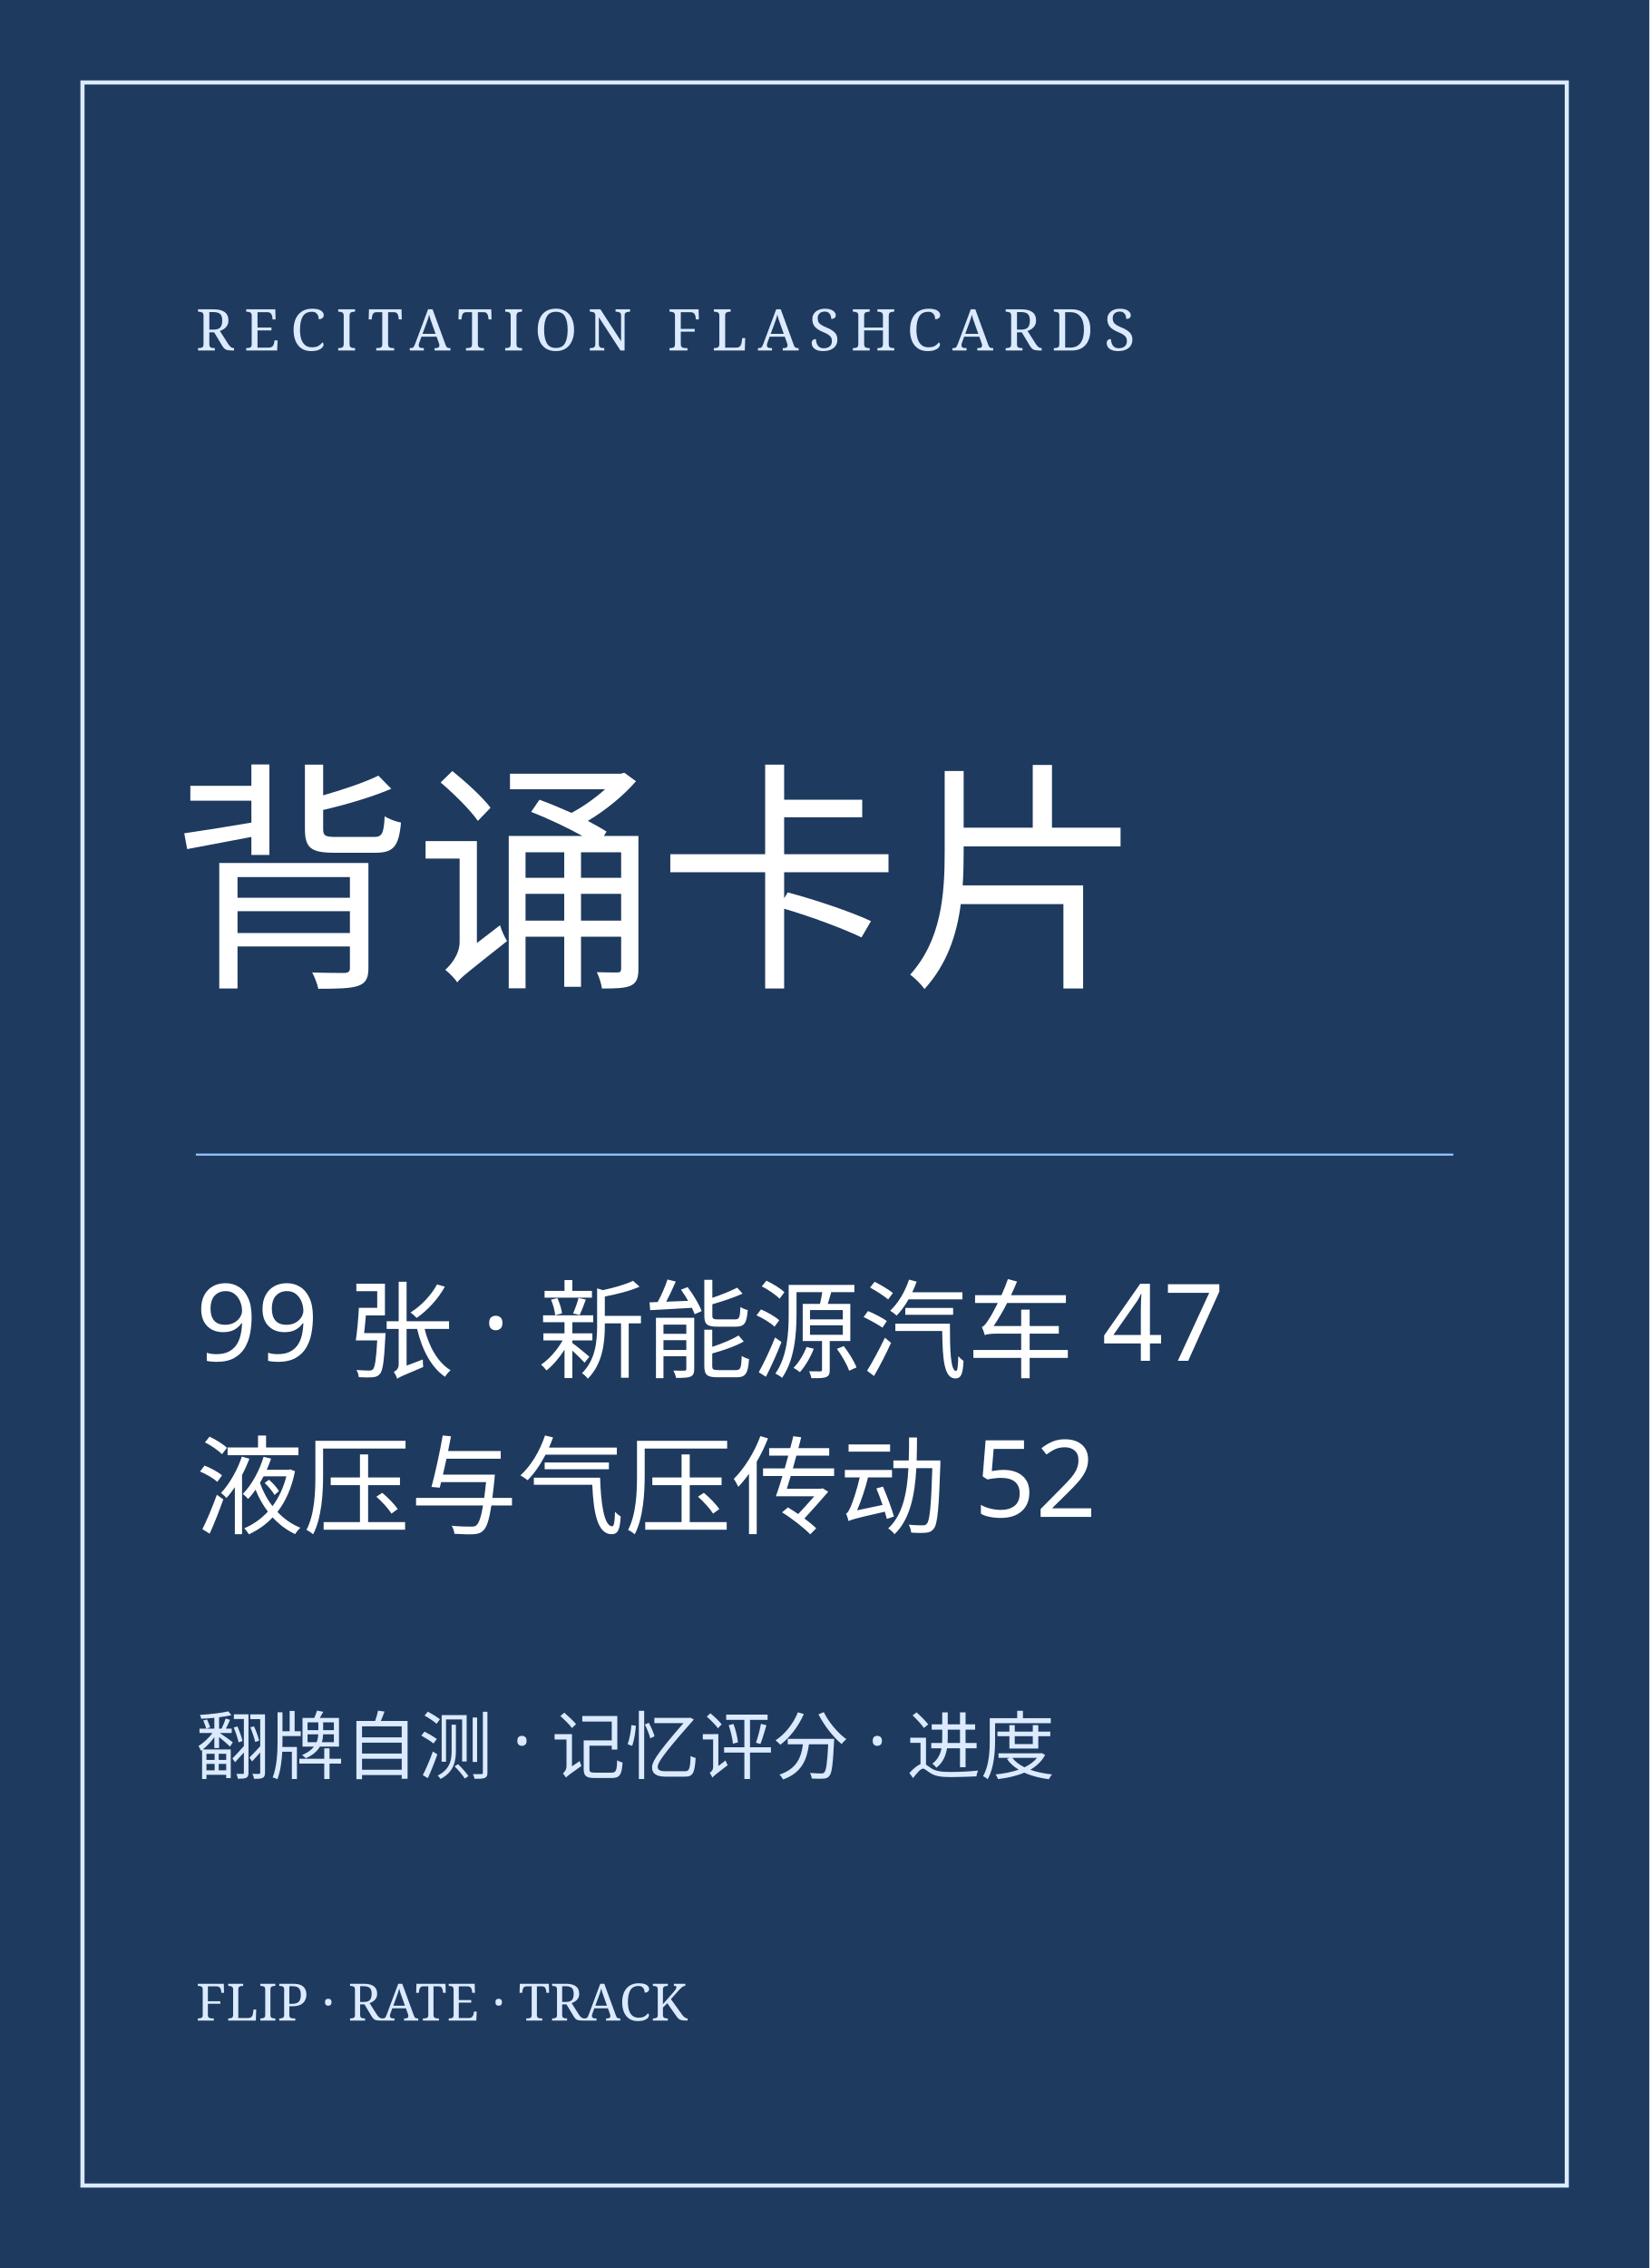
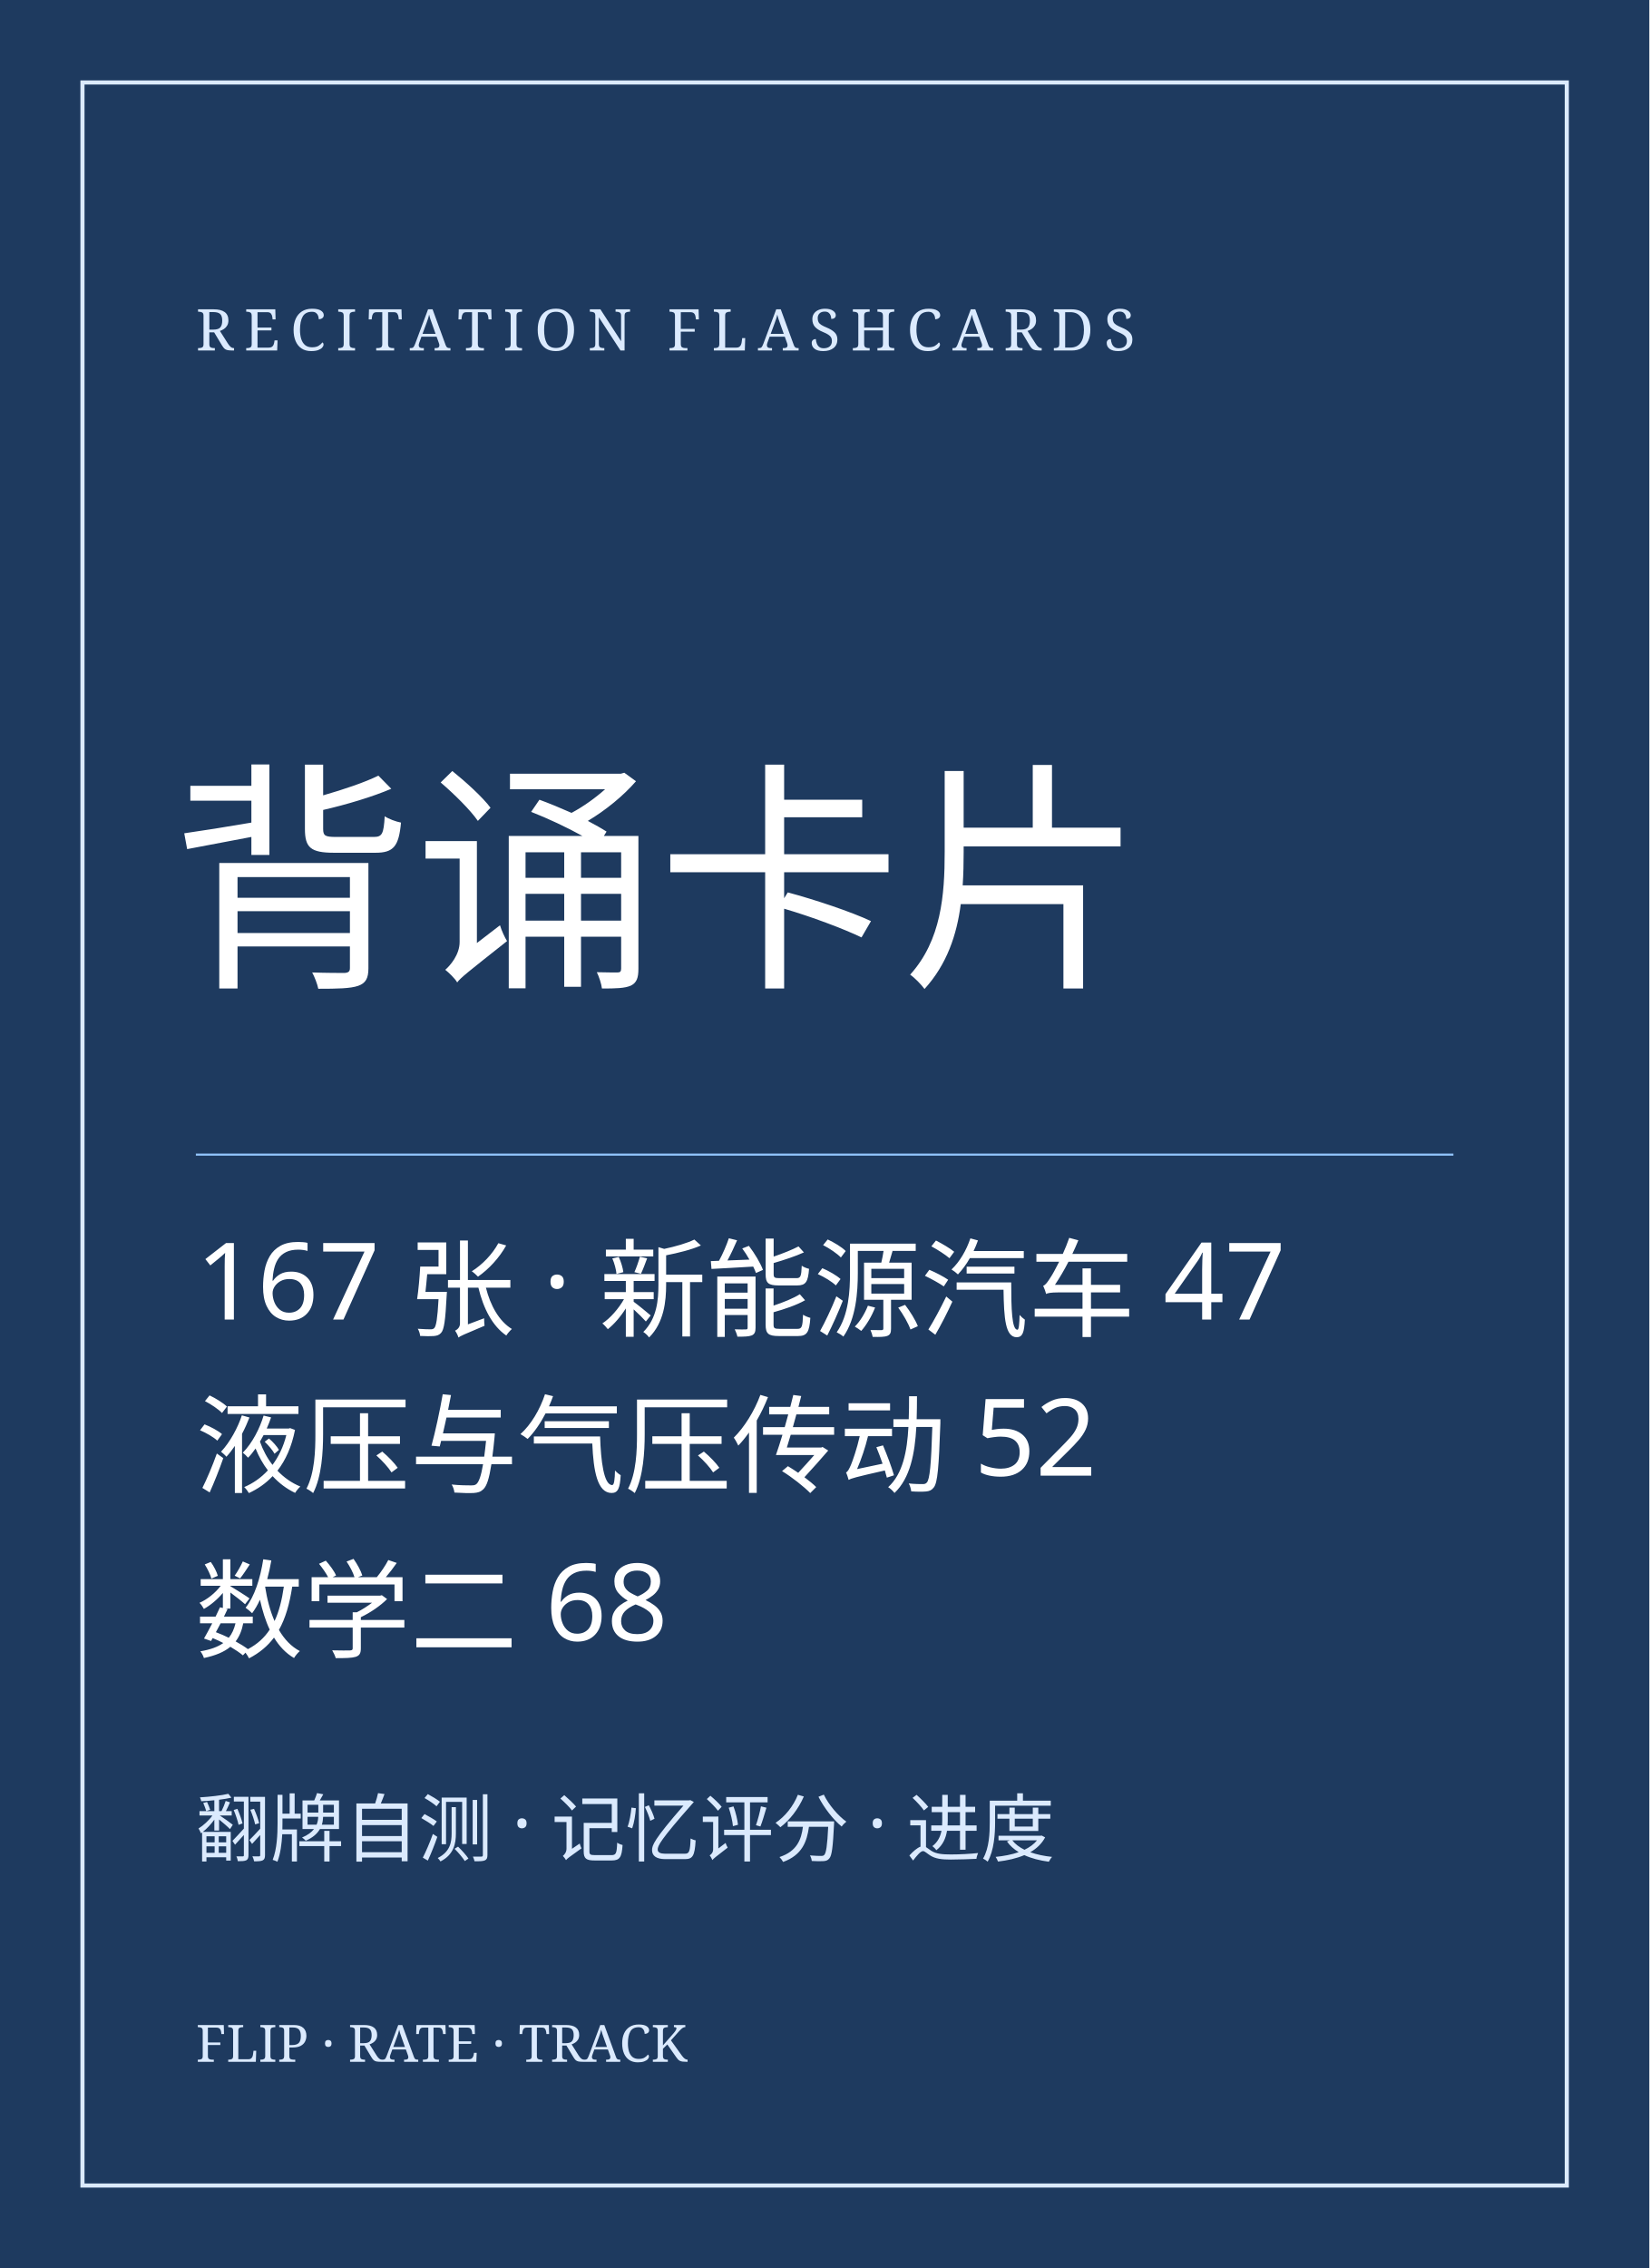
<svg xmlns="http://www.w3.org/2000/svg" width="800" height="1100" viewBox="0 0 800 1100">
  <rect width="800" height="1100" fill="#1e3a5f" />
  <rect x="40" y="40" width="720" height="1020" fill="none" stroke="#dbeafe" stroke-width="2" />
  <text x="95" y="170" fill="#dbeafe" font-family="Georgia,serif" font-size="28" letter-spacing="5">RECITATION FLASHCARDS</text>
  <text x="83" y="470" fill="#fff" font-family="Microsoft YaHei,sans-serif" font-size="118">背诵卡片</text>
  <path d="M95 560H705" stroke="#93c5fd" />
-   <text x="95" y="660" fill="#fff" font-family="Microsoft YaHei,sans-serif" font-size="52">99 张 · 新能源汽车 47</text>
-   <text x="95" y="740" fill="#fff" font-family="Microsoft YaHei,sans-serif" font-size="52">液压与气压传动 52</text>
-   <text x="95" y="860" fill="#dbeafe" font-family="Microsoft YaHei,sans-serif" font-size="36">翻牌自测 · 记忆评分 · 进度</text>
-   <text x="95" y="980" fill="#dbeafe" font-family="Georgia,serif" font-size="25">FLIP · RATE · TRACK</text>
+   <text x="95" y="640" fill="#fff" font-family="Microsoft YaHei,sans-serif" font-size="52">167 张 · 新能源汽车 47</text>
+   <text x="95" y="720" fill="#fff" font-family="Microsoft YaHei,sans-serif" font-size="52">液压与气压传动 52</text>
+   <text x="95" y="800" fill="#fff" font-family="Microsoft YaHei,sans-serif" font-size="52">数学二 68</text>
+   <text x="95" y="900" fill="#dbeafe" font-family="Microsoft YaHei,sans-serif" font-size="36">翻牌自测 · 记忆评分 · 进度</text>
+   <text x="95" y="1000" fill="#dbeafe" font-family="Georgia,serif" font-size="25">FLIP · RATE · TRACK</text>
</svg>
